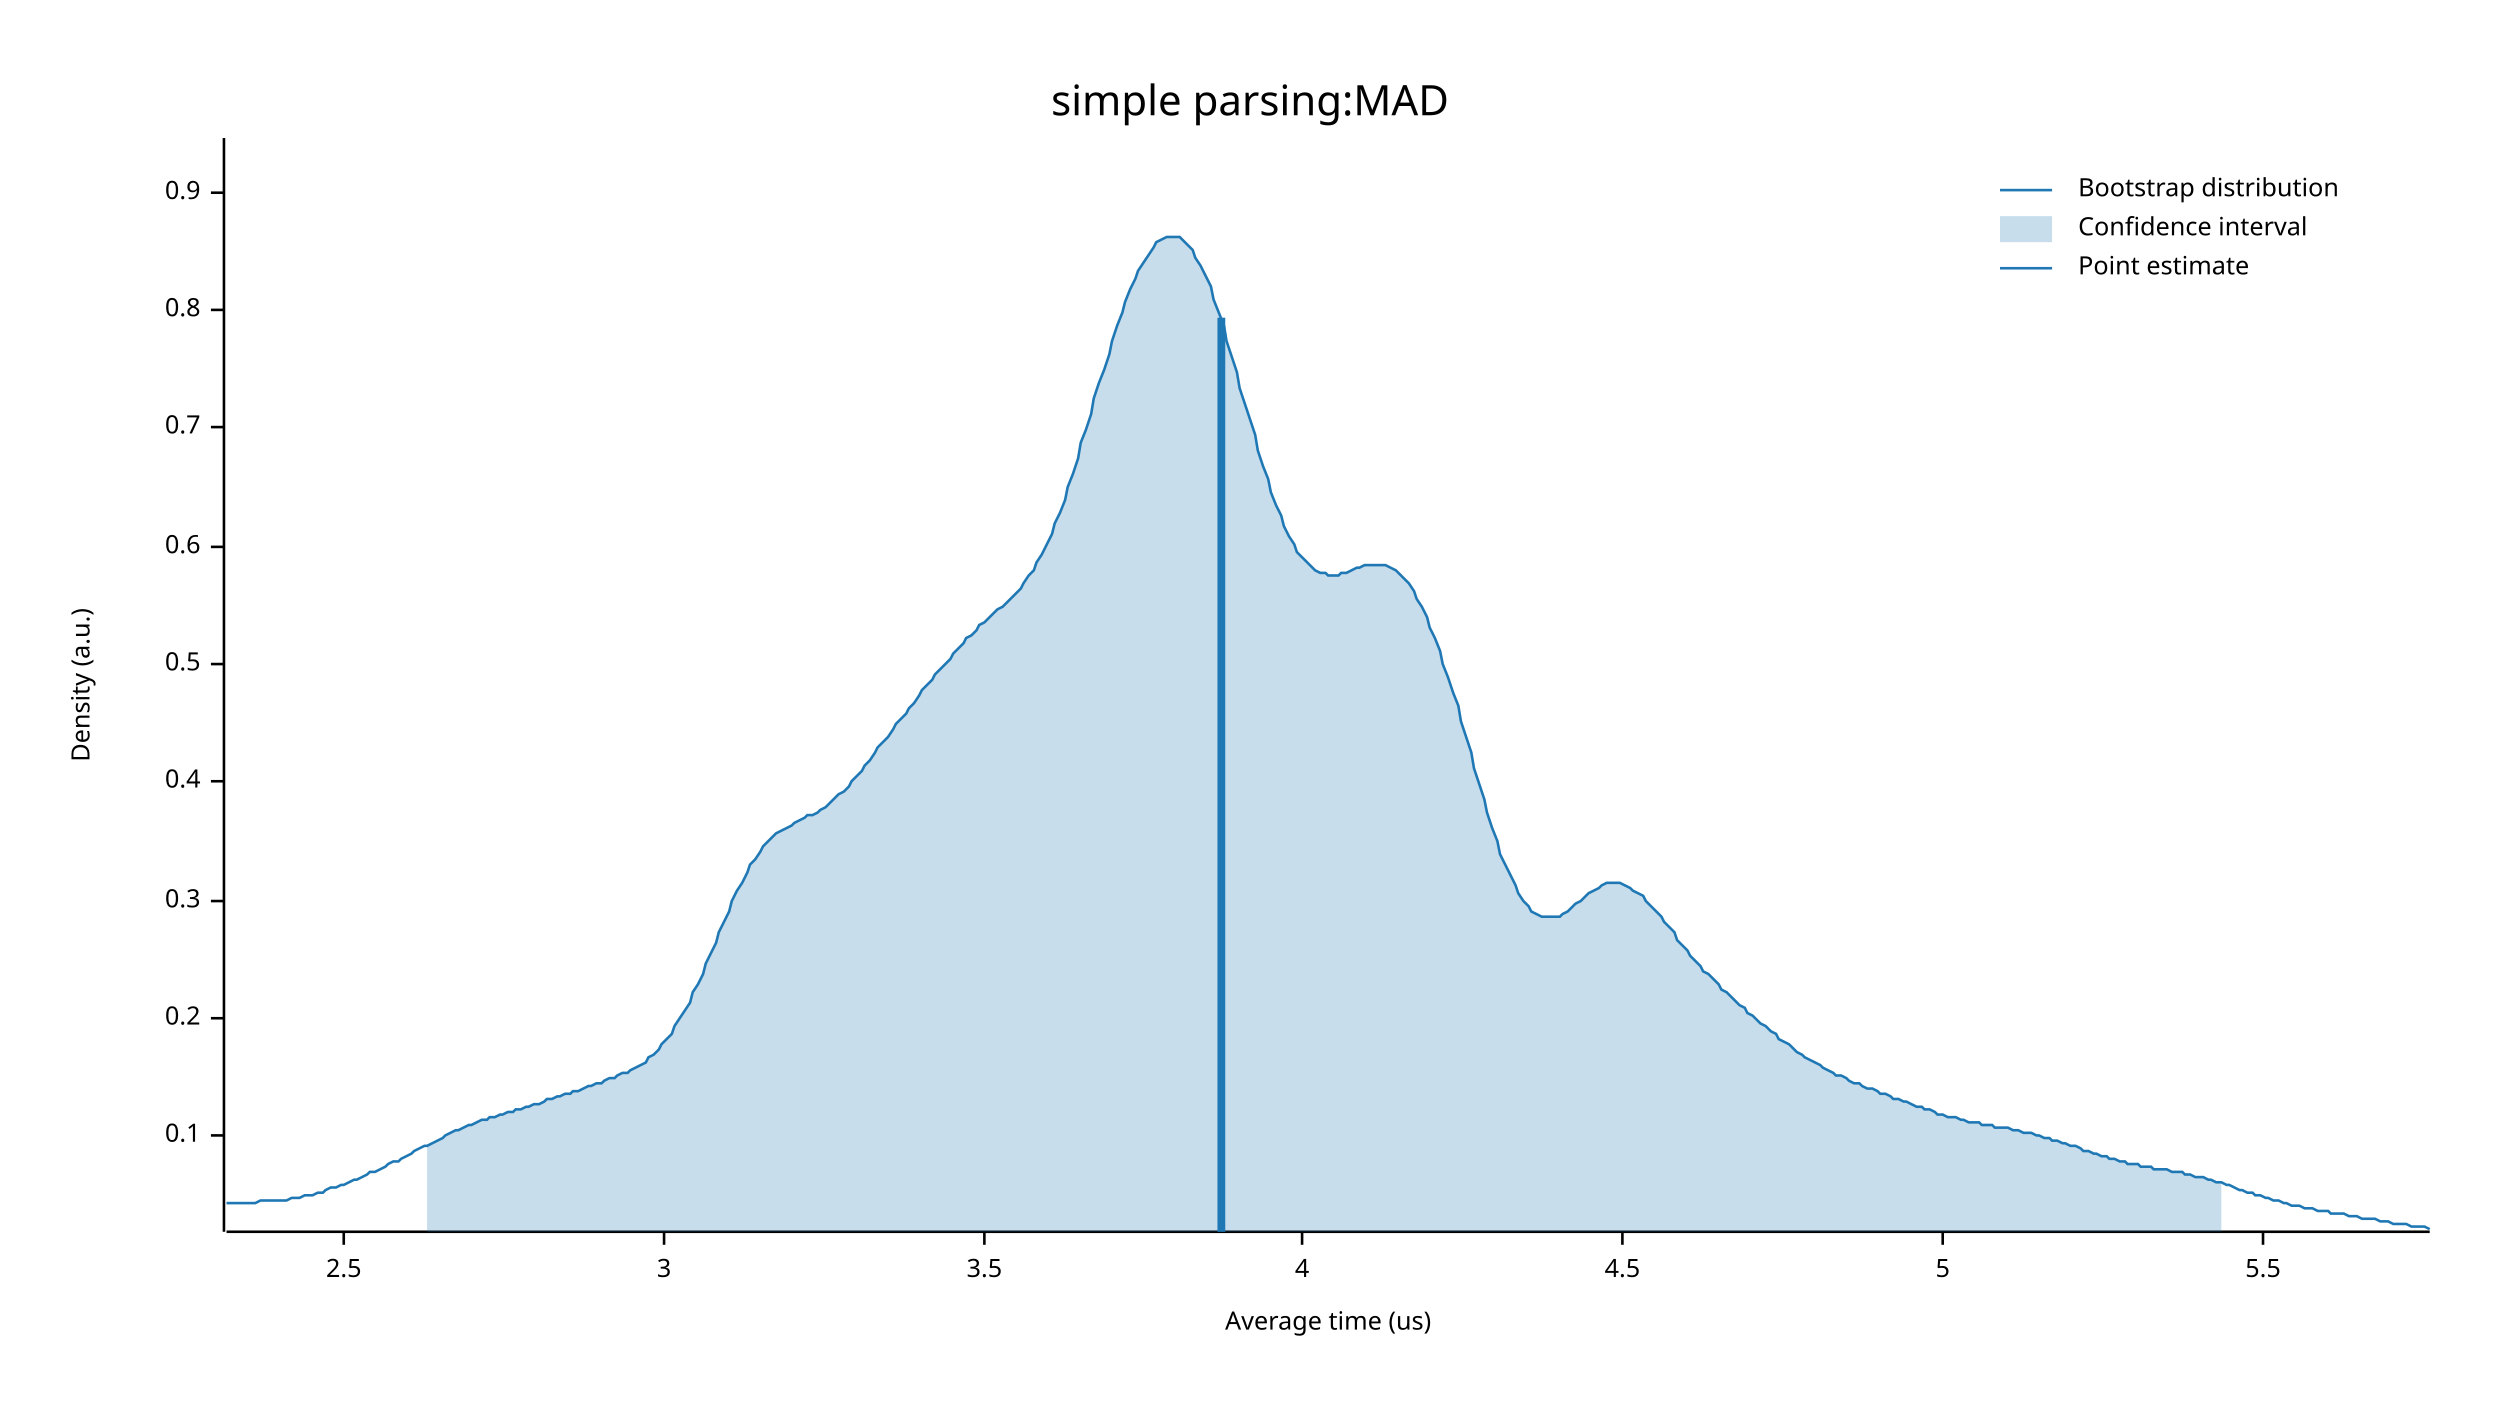
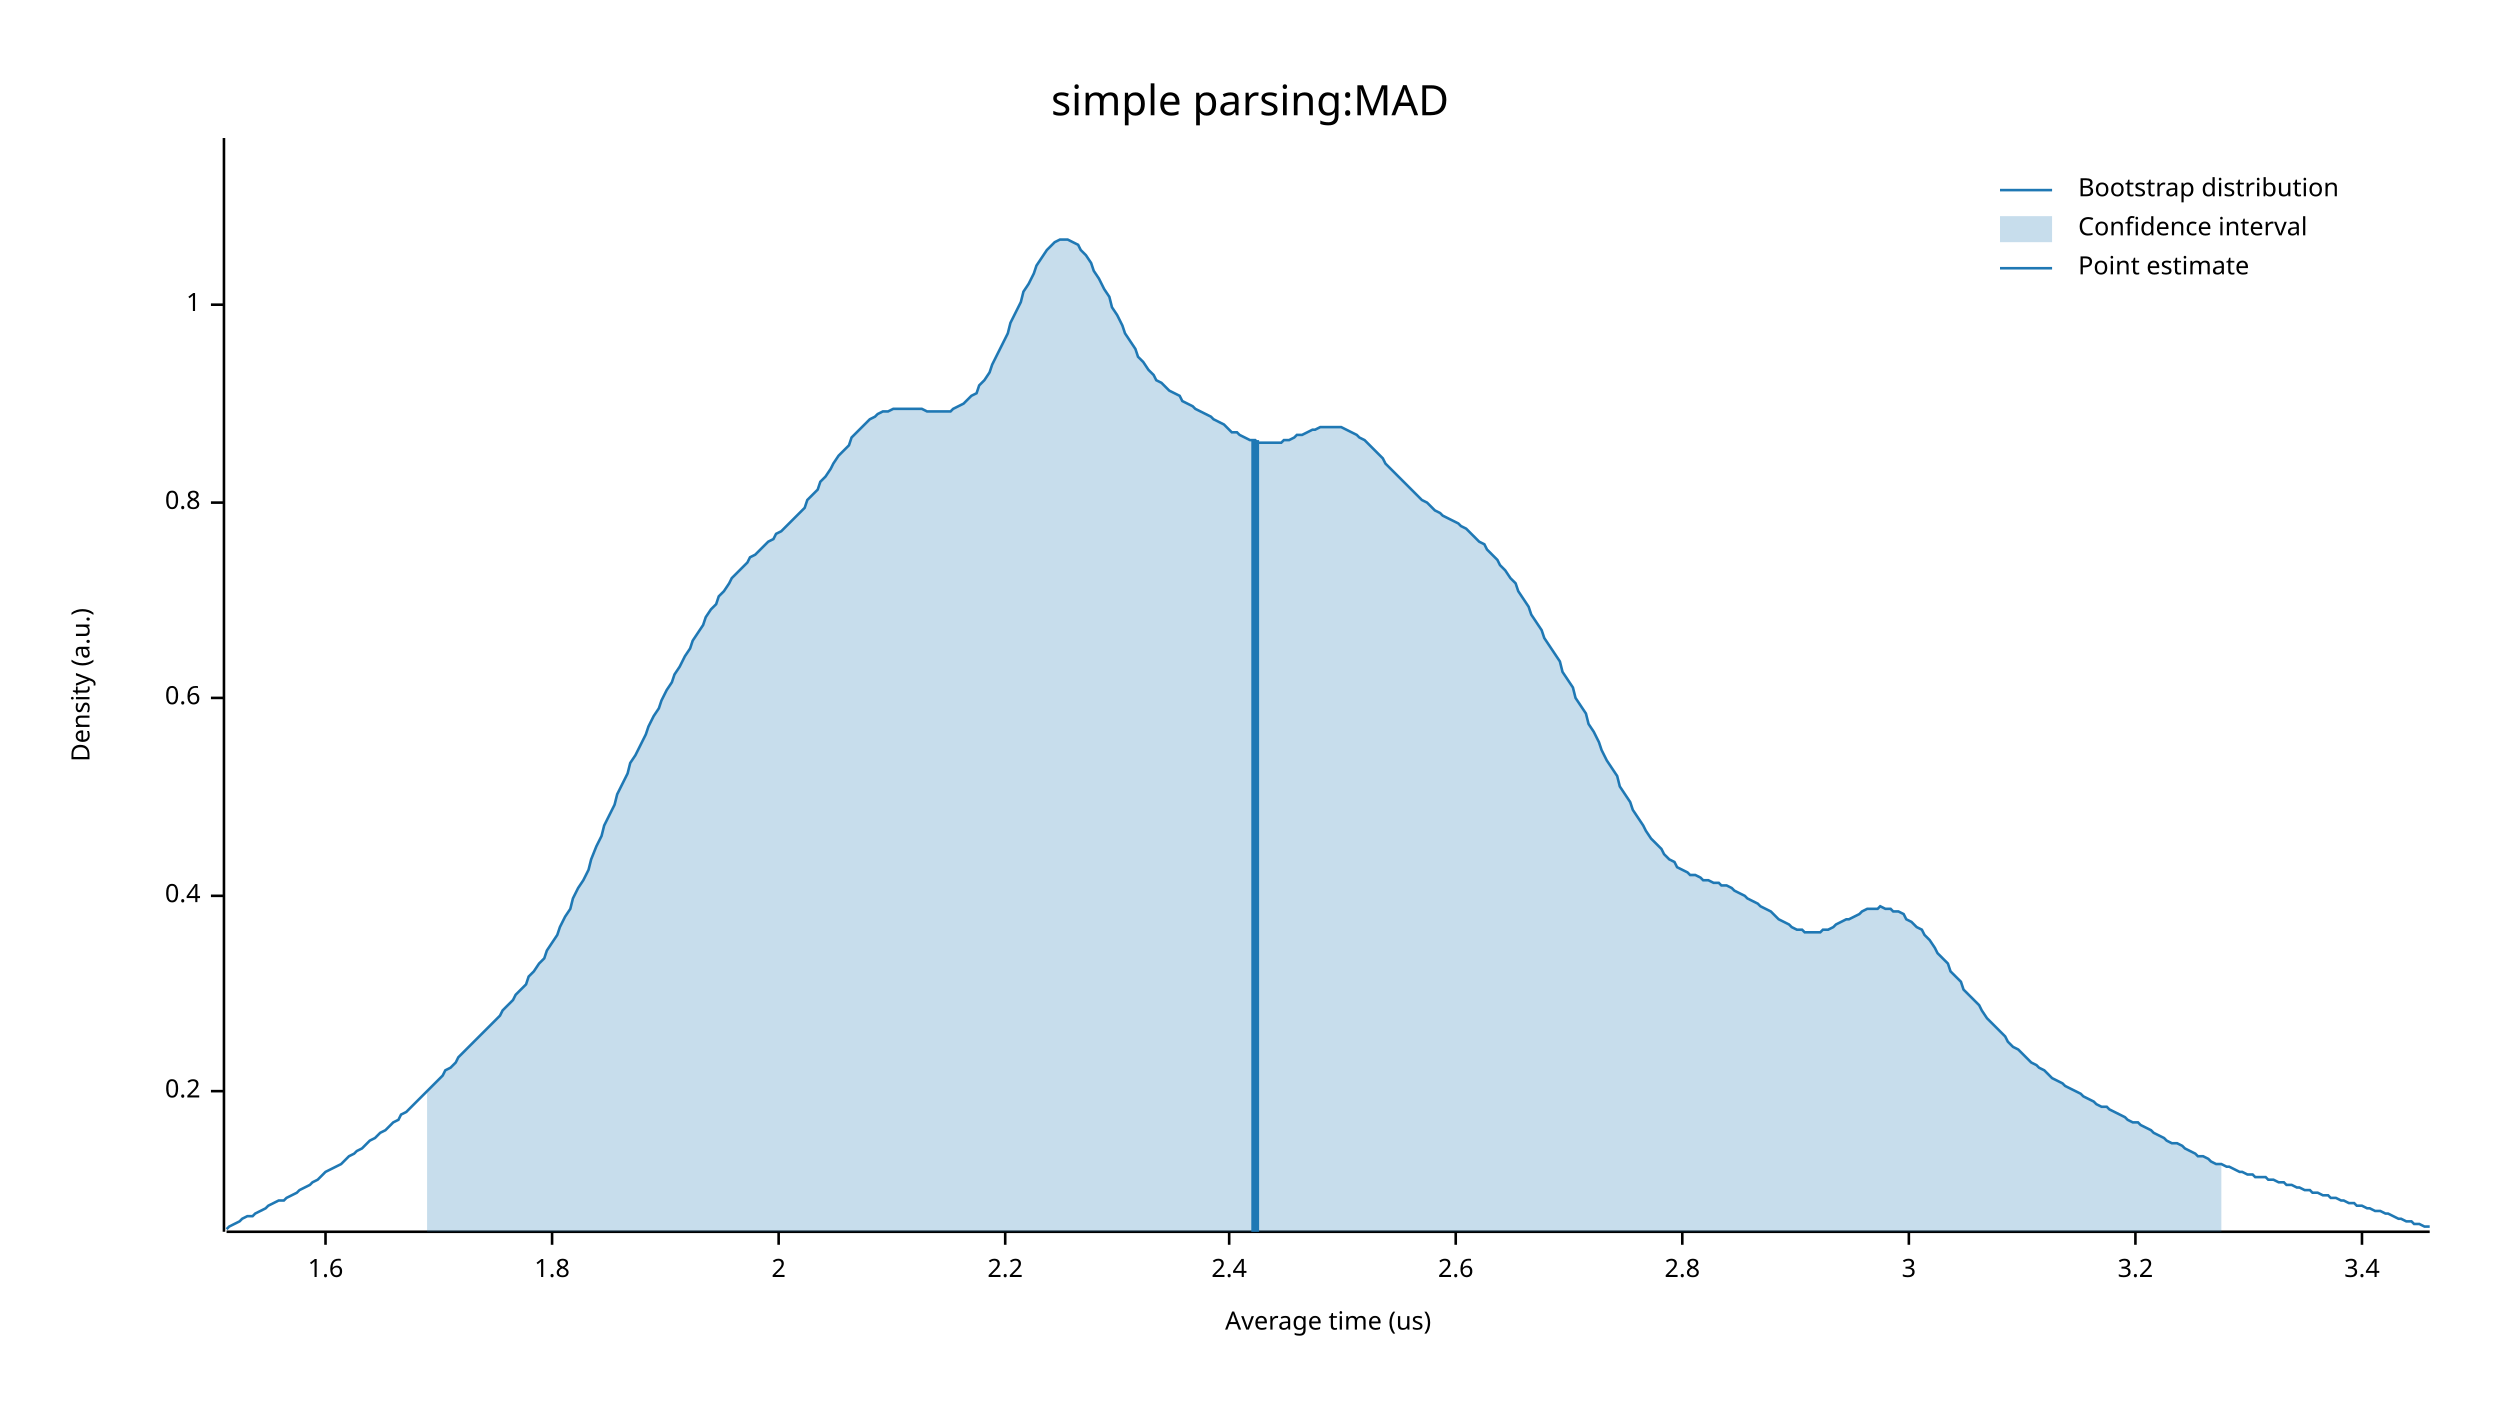
<svg xmlns="http://www.w3.org/2000/svg" width="960" height="540">
  <text x="480" y="32" dy="0.76em" text-anchor="middle" font-family="sans-serif" font-size="16.129" opacity="1" fill="#000000">
simple parsing:MAD
</text>
  <text x="27" y="263" dy="0.76em" text-anchor="middle" font-family="sans-serif" font-size="9.677" opacity="1" fill="#000000" transform="rotate(270, 27, 263)">
Density (a.u.)
</text>
  <text x="510" y="513" dy="-0.5ex" text-anchor="middle" font-family="sans-serif" font-size="9.677" opacity="1" fill="#000000">
Average time (us)
</text>
  <polyline fill="none" opacity="1" stroke="#000000" stroke-width="1" points="86,53 86,473 " />
-   <text x="77" y="436" dy="0.5ex" text-anchor="end" font-family="sans-serif" font-size="9.677" opacity="1" fill="#000000">
- 0.1
- </text>
-   <polyline fill="none" opacity="1" stroke="#000000" stroke-width="1" points="81,436 86,436 " />
-   <text x="77" y="391" dy="0.5ex" text-anchor="end" font-family="sans-serif" font-size="9.677" opacity="1" fill="#000000">
+   <text x="77" y="419" dy="0.5ex" text-anchor="end" font-family="sans-serif" font-size="9.677" opacity="1" fill="#000000">
0.2
</text>
-   <polyline fill="none" opacity="1" stroke="#000000" stroke-width="1" points="81,391 86,391 " />
-   <text x="77" y="346" dy="0.5ex" text-anchor="end" font-family="sans-serif" font-size="9.677" opacity="1" fill="#000000">
- 0.3
- </text>
-   <polyline fill="none" opacity="1" stroke="#000000" stroke-width="1" points="81,346 86,346 " />
-   <text x="77" y="300" dy="0.5ex" text-anchor="end" font-family="sans-serif" font-size="9.677" opacity="1" fill="#000000">
+   <polyline fill="none" opacity="1" stroke="#000000" stroke-width="1" points="81,419 86,419 " />
+   <text x="77" y="344" dy="0.5ex" text-anchor="end" font-family="sans-serif" font-size="9.677" opacity="1" fill="#000000">
0.4
</text>
-   <polyline fill="none" opacity="1" stroke="#000000" stroke-width="1" points="81,300 86,300 " />
-   <text x="77" y="255" dy="0.5ex" text-anchor="end" font-family="sans-serif" font-size="9.677" opacity="1" fill="#000000">
- 0.5
- </text>
-   <polyline fill="none" opacity="1" stroke="#000000" stroke-width="1" points="81,255 86,255 " />
-   <text x="77" y="210" dy="0.5ex" text-anchor="end" font-family="sans-serif" font-size="9.677" opacity="1" fill="#000000">
+   <polyline fill="none" opacity="1" stroke="#000000" stroke-width="1" points="81,344 86,344 " />
+   <text x="77" y="268" dy="0.5ex" text-anchor="end" font-family="sans-serif" font-size="9.677" opacity="1" fill="#000000">
0.6
</text>
-   <polyline fill="none" opacity="1" stroke="#000000" stroke-width="1" points="81,210 86,210 " />
-   <text x="77" y="164" dy="0.5ex" text-anchor="end" font-family="sans-serif" font-size="9.677" opacity="1" fill="#000000">
- 0.7
- </text>
-   <polyline fill="none" opacity="1" stroke="#000000" stroke-width="1" points="81,164 86,164 " />
-   <text x="77" y="119" dy="0.5ex" text-anchor="end" font-family="sans-serif" font-size="9.677" opacity="1" fill="#000000">
+   <polyline fill="none" opacity="1" stroke="#000000" stroke-width="1" points="81,268 86,268 " />
+   <text x="77" y="193" dy="0.5ex" text-anchor="end" font-family="sans-serif" font-size="9.677" opacity="1" fill="#000000">
0.8
</text>
-   <polyline fill="none" opacity="1" stroke="#000000" stroke-width="1" points="81,119 86,119 " />
-   <text x="77" y="74" dy="0.5ex" text-anchor="end" font-family="sans-serif" font-size="9.677" opacity="1" fill="#000000">
- 0.9
+   <polyline fill="none" opacity="1" stroke="#000000" stroke-width="1" points="81,193 86,193 " />
+   <text x="77" y="117" dy="0.5ex" text-anchor="end" font-family="sans-serif" font-size="9.677" opacity="1" fill="#000000">
+ 1
</text>
-   <polyline fill="none" opacity="1" stroke="#000000" stroke-width="1" points="81,74 86,74 " />
+   <polyline fill="none" opacity="1" stroke="#000000" stroke-width="1" points="81,117 86,117 " />
  <polyline fill="none" opacity="1" stroke="#000000" stroke-width="1" points="87,473 933,473 " />
-   <text x="132" y="483" dy="0.76em" text-anchor="middle" font-family="sans-serif" font-size="9.677" opacity="1" fill="#000000">
- 2.5
+   <text x="125" y="483" dy="0.76em" text-anchor="middle" font-family="sans-serif" font-size="9.677" opacity="1" fill="#000000">
+ 1.6
</text>
-   <polyline fill="none" opacity="1" stroke="#000000" stroke-width="1" points="132,473 132,478 " />
-   <text x="255" y="483" dy="0.76em" text-anchor="middle" font-family="sans-serif" font-size="9.677" opacity="1" fill="#000000">
+   <polyline fill="none" opacity="1" stroke="#000000" stroke-width="1" points="125,473 125,478 " />
+   <text x="212" y="483" dy="0.76em" text-anchor="middle" font-family="sans-serif" font-size="9.677" opacity="1" fill="#000000">
+ 1.8
+ </text>
+   <polyline fill="none" opacity="1" stroke="#000000" stroke-width="1" points="212,473 212,478 " />
+   <text x="299" y="483" dy="0.76em" text-anchor="middle" font-family="sans-serif" font-size="9.677" opacity="1" fill="#000000">
+ 2
+ </text>
+   <polyline fill="none" opacity="1" stroke="#000000" stroke-width="1" points="299,473 299,478 " />
+   <text x="386" y="483" dy="0.76em" text-anchor="middle" font-family="sans-serif" font-size="9.677" opacity="1" fill="#000000">
+ 2.2
+ </text>
+   <polyline fill="none" opacity="1" stroke="#000000" stroke-width="1" points="386,473 386,478 " />
+   <text x="472" y="483" dy="0.76em" text-anchor="middle" font-family="sans-serif" font-size="9.677" opacity="1" fill="#000000">
+ 2.4
+ </text>
+   <polyline fill="none" opacity="1" stroke="#000000" stroke-width="1" points="472,473 472,478 " />
+   <text x="559" y="483" dy="0.76em" text-anchor="middle" font-family="sans-serif" font-size="9.677" opacity="1" fill="#000000">
+ 2.6
+ </text>
+   <polyline fill="none" opacity="1" stroke="#000000" stroke-width="1" points="559,473 559,478 " />
+   <text x="646" y="483" dy="0.76em" text-anchor="middle" font-family="sans-serif" font-size="9.677" opacity="1" fill="#000000">
+ 2.8
+ </text>
+   <polyline fill="none" opacity="1" stroke="#000000" stroke-width="1" points="646,473 646,478 " />
+   <text x="733" y="483" dy="0.76em" text-anchor="middle" font-family="sans-serif" font-size="9.677" opacity="1" fill="#000000">
3
</text>
-   <polyline fill="none" opacity="1" stroke="#000000" stroke-width="1" points="255,473 255,478 " />
-   <text x="378" y="483" dy="0.76em" text-anchor="middle" font-family="sans-serif" font-size="9.677" opacity="1" fill="#000000">
- 3.5
+   <polyline fill="none" opacity="1" stroke="#000000" stroke-width="1" points="733,473 733,478 " />
+   <text x="820" y="483" dy="0.76em" text-anchor="middle" font-family="sans-serif" font-size="9.677" opacity="1" fill="#000000">
+ 3.2
</text>
-   <polyline fill="none" opacity="1" stroke="#000000" stroke-width="1" points="378,473 378,478 " />
-   <text x="500" y="483" dy="0.76em" text-anchor="middle" font-family="sans-serif" font-size="9.677" opacity="1" fill="#000000">
- 4
+   <polyline fill="none" opacity="1" stroke="#000000" stroke-width="1" points="820,473 820,478 " />
+   <text x="907" y="483" dy="0.76em" text-anchor="middle" font-family="sans-serif" font-size="9.677" opacity="1" fill="#000000">
+ 3.4
</text>
-   <polyline fill="none" opacity="1" stroke="#000000" stroke-width="1" points="500,473 500,478 " />
-   <text x="623" y="483" dy="0.76em" text-anchor="middle" font-family="sans-serif" font-size="9.677" opacity="1" fill="#000000">
- 4.5
- </text>
-   <polyline fill="none" opacity="1" stroke="#000000" stroke-width="1" points="623,473 623,478 " />
-   <text x="746" y="483" dy="0.76em" text-anchor="middle" font-family="sans-serif" font-size="9.677" opacity="1" fill="#000000">
- 5
- </text>
-   <polyline fill="none" opacity="1" stroke="#000000" stroke-width="1" points="746,473 746,478 " />
-   <text x="869" y="483" dy="0.76em" text-anchor="middle" font-family="sans-serif" font-size="9.677" opacity="1" fill="#000000">
- 5.5
- </text>
-   <polyline fill="none" opacity="1" stroke="#000000" stroke-width="1" points="869,473 869,478 " />
-   <polyline fill="none" opacity="1" stroke="#1F78B4" stroke-width="1" points="87,462 88,462 90,462 92,462 93,462 95,462 97,462 98,462 100,461 102,461 103,461 105,461 107,461 109,461 110,461 112,460 114,460 115,460 117,459 119,459 120,459 122,458 124,458 125,457 127,456 129,456 131,455 132,455 134,454 136,453 137,453 139,452 141,451 142,450 144,450 146,449 148,448 149,447 151,446 153,446 154,445 156,444 158,443 159,442 161,441 163,440 164,440 166,439 168,438 170,437 171,436 173,435 175,434 176,434 178,433 180,432 181,432 183,431 185,430 187,430 188,429 190,429 192,428 193,428 195,427 197,427 198,426 200,426 202,425 203,425 205,424 207,424 209,423 210,422 212,422 214,421 215,421 217,420 219,420 220,419 222,419 224,418 226,417 227,417 229,416 231,416 232,415 234,414 236,414 237,413 239,412 241,412 242,411 244,410 246,409 248,408 249,406 251,405 253,403 254,401 256,399 258,397 259,394 261,391 263,388 265,385 266,381 268,378 270,374 271,370 273,366 275,362 276,358 278,354 280,350 281,346 283,342 285,339 287,335 288,332 290,330 292,327 293,325 295,323 297,321 298,320 300,319 302,318 304,317 305,316 307,315 309,314 310,313 312,313 314,312 315,311 317,310 319,308 320,307 322,305 324,304 326,302 327,300 329,298 331,296 332,294 334,292 336,289 337,287 339,285 341,283 343,280 344,278 346,276 348,274 349,272 351,270 353,267 354,265 356,263 358,261 359,259 361,257 363,255 365,253 366,251 368,249 370,247 371,245 373,244 375,242 376,240 378,239 380,237 381,236 383,234 385,233 387,231 388,230 390,228 392,226 393,224 395,221 397,219 398,216 400,213 402,209 404,205 405,201 407,197 409,192 410,187 412,182 414,176 415,170 417,165 419,159 420,153 422,147 424,142 426,136 427,131 429,125 431,120 432,116 434,111 436,107 437,104 439,101 441,98 443,95 444,93 446,92 448,91 449,91 451,91 453,91 454,92 456,94 458,96 459,99 461,102 463,106 465,110 466,115 468,120 470,125 471,131 473,137 475,143 476,149 478,155 480,161 482,167 483,173 485,179 487,184 488,189 490,194 492,198 493,202 495,206 497,209 498,212 500,214 502,216 504,218 505,219 507,220 509,220 510,221 512,221 514,221 515,220 517,220 519,219 521,218 522,218 524,217 526,217 527,217 529,217 531,217 532,217 534,218 536,219 537,220 539,222 541,224 543,227 544,230 546,233 548,237 549,241 551,245 553,250 554,255 556,260 558,266 560,271 561,277 563,283 565,289 566,295 568,301 570,307 571,312 573,318 575,323 576,328 578,332 580,336 582,340 583,343 585,346 587,348 588,350 590,351 592,352 593,352 595,352 597,352 599,352 600,351 602,350 604,348 605,347 607,346 609,344 610,343 612,342 614,341 615,340 617,339 619,339 621,339 622,339 624,340 626,341 627,342 629,343 631,344 632,346 634,348 636,350 638,352 639,354 641,356 643,358 644,361 646,363 648,365 649,367 651,369 653,371 654,373 656,374 658,376 660,378 661,380 663,381 665,383 666,384 668,386 670,387 671,389 673,390 675,392 676,393 678,394 680,396 682,397 683,399 685,400 687,401 688,402 690,404 692,405 693,406 695,407 697,408 699,409 700,410 702,411 704,412 705,413 707,413 709,414 710,415 712,416 714,416 715,417 717,418 719,418 721,419 722,420 724,420 726,421 727,422 729,422 731,423 732,423 734,424 736,425 738,425 739,426 741,426 743,427 744,428 746,428 748,429 749,429 751,429 753,430 754,430 756,431 758,431 760,431 761,432 763,432 765,432 766,433 768,433 770,433 771,433 773,434 775,434 777,435 778,435 780,435 782,436 783,436 785,437 787,437 788,438 790,438 792,439 793,439 795,440 797,440 799,441 800,442 802,442 804,443 805,443 807,444 809,444 810,445 812,445 814,446 816,446 817,447 819,447 821,447 822,448 824,448 826,448 827,449 829,449 831,449 832,449 834,450 836,450 838,450 839,451 841,451 843,452 844,452 846,452 848,453 849,453 851,454 853,454 855,455 856,455 858,456 860,457 861,457 863,458 865,458 866,459 868,459 870,460 871,460 873,461 875,461 877,462 878,462 880,463 882,463 883,463 885,464 887,464 888,464 890,465 892,465 894,465 895,466 897,466 899,466 900,466 902,467 904,467 905,467 907,468 909,468 910,468 912,468 914,469 916,469 917,469 919,470 921,470 922,470 924,470 926,471 927,471 929,471 931,471 933,472 " />
-   <polygon opacity="0.25" fill="#1F78B4" points="164,440 166,439 168,438 170,437 171,436 173,435 175,434 176,434 178,433 180,432 181,432 183,431 185,430 187,430 188,429 190,429 192,428 193,428 195,427 197,427 198,426 200,426 202,425 203,425 205,424 207,424 209,423 210,422 212,422 214,421 215,421 217,420 219,420 220,419 222,419 224,418 226,417 227,417 229,416 231,416 232,415 234,414 236,414 237,413 239,412 241,412 242,411 244,410 246,409 248,408 249,406 251,405 253,403 254,401 256,399 258,397 259,394 261,391 263,388 265,385 266,381 268,378 270,374 271,370 273,366 275,362 276,358 278,354 280,350 281,346 283,342 285,339 287,335 288,332 290,330 292,327 293,325 295,323 297,321 298,320 300,319 302,318 304,317 305,316 307,315 309,314 310,313 312,313 314,312 315,311 317,310 319,308 320,307 322,305 324,304 326,302 327,300 329,298 331,296 332,294 334,292 336,289 337,287 339,285 341,283 343,280 344,278 346,276 348,274 349,272 351,270 353,267 354,265 356,263 358,261 359,259 361,257 363,255 365,253 366,251 368,249 370,247 371,245 373,244 375,242 376,240 378,239 380,237 381,236 383,234 385,233 387,231 388,230 390,228 392,226 393,224 395,221 397,219 398,216 400,213 402,209 404,205 405,201 407,197 409,192 410,187 412,182 414,176 415,170 417,165 419,159 420,153 422,147 424,142 426,136 427,131 429,125 431,120 432,116 434,111 436,107 437,104 439,101 441,98 443,95 444,93 446,92 448,91 449,91 451,91 453,91 454,92 456,94 458,96 459,99 461,102 463,106 465,110 466,115 468,120 470,125 471,131 473,137 475,143 476,149 478,155 480,161 482,167 483,173 485,179 487,184 488,189 490,194 492,198 493,202 495,206 497,209 498,212 500,214 502,216 504,218 505,219 507,220 509,220 510,221 512,221 514,221 515,220 517,220 519,219 521,218 522,218 524,217 526,217 527,217 529,217 531,217 532,217 534,218 536,219 537,220 539,222 541,224 543,227 544,230 546,233 548,237 549,241 551,245 553,250 554,255 556,260 558,266 560,271 561,277 563,283 565,289 566,295 568,301 570,307 571,312 573,318 575,323 576,328 578,332 580,336 582,340 583,343 585,346 587,348 588,350 590,351 592,352 593,352 595,352 597,352 599,352 600,351 602,350 604,348 605,347 607,346 609,344 610,343 612,342 614,341 615,340 617,339 619,339 621,339 622,339 624,340 626,341 627,342 629,343 631,344 632,346 634,348 636,350 638,352 639,354 641,356 643,358 644,361 646,363 648,365 649,367 651,369 653,371 654,373 656,374 658,376 660,378 661,380 663,381 665,383 666,384 668,386 670,387 671,389 673,390 675,392 676,393 678,394 680,396 682,397 683,399 685,400 687,401 688,402 690,404 692,405 693,406 695,407 697,408 699,409 700,410 702,411 704,412 705,413 707,413 709,414 710,415 712,416 714,416 715,417 717,418 719,418 721,419 722,420 724,420 726,421 727,422 729,422 731,423 732,423 734,424 736,425 738,425 739,426 741,426 743,427 744,428 746,428 748,429 749,429 751,429 753,430 754,430 756,431 758,431 760,431 761,432 763,432 765,432 766,433 768,433 770,433 771,433 773,434 775,434 777,435 778,435 780,435 782,436 783,436 785,437 787,437 788,438 790,438 792,439 793,439 795,440 797,440 799,441 800,442 802,442 804,443 805,443 807,444 809,444 810,445 812,445 814,446 816,446 817,447 819,447 821,447 822,448 824,448 826,448 827,449 829,449 831,449 832,449 834,450 836,450 838,450 839,451 841,451 843,452 844,452 846,452 848,453 849,453 851,454 853,454 853,473 164,473 " />
-   <polyline fill="none" opacity="1" stroke="#1F78B4" stroke-width="3" points="469,473 469,122 " />
+   <polyline fill="none" opacity="1" stroke="#000000" stroke-width="1" points="907,473 907,478 " />
+   <polyline fill="none" opacity="1" stroke="#1F78B4" stroke-width="1" points="87,472 88,471 90,470 92,469 93,468 95,467 97,467 98,466 100,465 102,464 103,463 105,462 107,461 109,461 110,460 112,459 114,458 115,457 117,456 119,455 120,454 122,453 124,451 125,450 127,449 129,448 131,447 132,446 134,444 136,443 137,442 139,441 141,439 142,438 144,437 146,435 148,434 149,433 151,431 153,430 154,428 156,427 158,425 159,424 161,422 163,420 164,419 166,417 168,415 170,413 171,411 173,410 175,408 176,406 178,404 180,402 181,401 183,399 185,397 187,395 188,394 190,392 192,390 193,388 195,386 197,384 198,382 200,380 202,378 203,375 205,373 207,370 209,368 210,365 212,362 214,359 215,356 217,352 219,349 220,345 222,341 224,338 226,334 227,330 229,325 231,321 232,317 234,313 236,309 237,305 239,301 241,297 242,293 244,290 246,286 248,282 249,279 251,275 253,272 254,269 256,265 258,262 259,259 261,256 263,252 265,249 266,246 268,243 270,240 271,237 273,234 275,232 276,229 278,227 280,224 281,222 283,220 285,218 287,216 288,214 290,213 292,211 293,210 295,208 297,207 298,205 300,204 302,202 304,200 305,199 307,197 309,195 310,192 312,190 314,188 315,185 317,183 319,180 320,178 322,175 324,173 326,171 327,168 329,166 331,164 332,163 334,161 336,160 337,159 339,158 341,158 343,157 344,157 346,157 348,157 349,157 351,157 353,157 354,157 356,158 358,158 359,158 361,158 363,158 365,158 366,157 368,156 370,155 371,154 373,152 375,151 376,148 378,146 380,143 381,140 383,136 385,132 387,128 388,124 390,120 392,116 393,112 395,109 397,105 398,102 400,99 402,96 404,94 405,93 407,92 409,92 410,92 412,93 414,94 415,96 417,98 419,101 420,104 422,107 424,111 426,114 427,118 429,121 431,125 432,128 434,131 436,134 437,137 439,139 441,142 443,144 444,146 446,147 448,149 449,150 451,151 453,152 454,154 456,155 458,156 459,157 461,158 463,159 465,160 466,161 468,162 470,163 471,164 473,166 475,166 476,167 478,168 480,169 482,169 483,170 485,170 487,170 488,170 490,170 492,170 493,169 495,169 497,168 498,167 500,167 502,166 504,165 505,165 507,164 509,164 510,164 512,164 514,164 515,164 517,165 519,166 521,167 522,168 524,169 526,171 527,172 529,174 531,176 532,178 534,180 536,182 537,183 539,185 541,187 543,189 544,190 546,192 548,193 549,194 551,196 553,197 554,198 556,199 558,200 560,201 561,202 563,203 565,205 566,206 568,208 570,209 571,211 573,213 575,215 576,217 578,219 580,222 582,224 583,227 585,230 587,233 588,236 590,239 592,242 593,245 595,248 597,251 599,254 600,258 602,261 604,264 605,268 607,271 609,274 610,278 612,281 614,285 615,288 617,292 619,295 621,298 622,302 624,305 626,308 627,311 629,314 631,317 632,319 634,322 636,324 638,326 639,328 641,330 643,331 644,333 646,334 648,335 649,336 651,336 653,337 654,338 656,338 658,339 660,339 661,340 663,340 665,341 666,342 668,343 670,344 671,345 673,346 675,347 676,348 678,349 680,350 682,352 683,353 685,354 687,355 688,356 690,357 692,357 693,358 695,358 697,358 699,358 700,357 702,357 704,356 705,355 707,354 709,353 710,353 712,352 714,351 715,350 717,349 719,349 721,349 722,348 724,349 726,349 727,350 729,350 731,351 732,353 734,354 736,356 738,357 739,359 741,361 743,364 744,366 746,368 748,370 749,373 751,375 753,377 754,380 756,382 758,384 760,386 761,388 763,391 765,393 766,394 768,396 770,398 771,400 773,402 775,403 777,405 778,406 780,408 782,409 783,410 785,411 787,413 788,414 790,415 792,416 793,417 795,418 797,419 799,420 800,421 802,422 804,423 805,424 807,425 809,425 810,426 812,427 814,428 816,429 817,430 819,431 821,431 822,432 824,433 826,434 827,435 829,436 831,437 832,438 834,439 836,439 838,440 839,441 841,442 843,443 844,444 846,444 848,445 849,446 851,447 853,447 855,448 856,448 858,449 860,450 861,450 863,451 865,451 866,452 868,452 870,452 871,453 873,453 875,454 877,454 878,455 880,455 882,456 883,456 885,457 887,457 888,458 890,458 892,459 894,459 895,460 897,460 899,461 900,461 902,462 904,462 905,463 907,463 909,464 910,464 912,465 914,465 916,466 917,466 919,467 921,468 922,468 924,469 926,469 927,470 929,470 931,471 933,471 " />
+   <polygon opacity="0.25" fill="#1F78B4" points="164,419 166,417 168,415 170,413 171,411 173,410 175,408 176,406 178,404 180,402 181,401 183,399 185,397 187,395 188,394 190,392 192,390 193,388 195,386 197,384 198,382 200,380 202,378 203,375 205,373 207,370 209,368 210,365 212,362 214,359 215,356 217,352 219,349 220,345 222,341 224,338 226,334 227,330 229,325 231,321 232,317 234,313 236,309 237,305 239,301 241,297 242,293 244,290 246,286 248,282 249,279 251,275 253,272 254,269 256,265 258,262 259,259 261,256 263,252 265,249 266,246 268,243 270,240 271,237 273,234 275,232 276,229 278,227 280,224 281,222 283,220 285,218 287,216 288,214 290,213 292,211 293,210 295,208 297,207 298,205 300,204 302,202 304,200 305,199 307,197 309,195 310,192 312,190 314,188 315,185 317,183 319,180 320,178 322,175 324,173 326,171 327,168 329,166 331,164 332,163 334,161 336,160 337,159 339,158 341,158 343,157 344,157 346,157 348,157 349,157 351,157 353,157 354,157 356,158 358,158 359,158 361,158 363,158 365,158 366,157 368,156 370,155 371,154 373,152 375,151 376,148 378,146 380,143 381,140 383,136 385,132 387,128 388,124 390,120 392,116 393,112 395,109 397,105 398,102 400,99 402,96 404,94 405,93 407,92 409,92 410,92 412,93 414,94 415,96 417,98 419,101 420,104 422,107 424,111 426,114 427,118 429,121 431,125 432,128 434,131 436,134 437,137 439,139 441,142 443,144 444,146 446,147 448,149 449,150 451,151 453,152 454,154 456,155 458,156 459,157 461,158 463,159 465,160 466,161 468,162 470,163 471,164 473,166 475,166 476,167 478,168 480,169 482,169 483,170 485,170 487,170 488,170 490,170 492,170 493,169 495,169 497,168 498,167 500,167 502,166 504,165 505,165 507,164 509,164 510,164 512,164 514,164 515,164 517,165 519,166 521,167 522,168 524,169 526,171 527,172 529,174 531,176 532,178 534,180 536,182 537,183 539,185 541,187 543,189 544,190 546,192 548,193 549,194 551,196 553,197 554,198 556,199 558,200 560,201 561,202 563,203 565,205 566,206 568,208 570,209 571,211 573,213 575,215 576,217 578,219 580,222 582,224 583,227 585,230 587,233 588,236 590,239 592,242 593,245 595,248 597,251 599,254 600,258 602,261 604,264 605,268 607,271 609,274 610,278 612,281 614,285 615,288 617,292 619,295 621,298 622,302 624,305 626,308 627,311 629,314 631,317 632,319 634,322 636,324 638,326 639,328 641,330 643,331 644,333 646,334 648,335 649,336 651,336 653,337 654,338 656,338 658,339 660,339 661,340 663,340 665,341 666,342 668,343 670,344 671,345 673,346 675,347 676,348 678,349 680,350 682,352 683,353 685,354 687,355 688,356 690,357 692,357 693,358 695,358 697,358 699,358 700,357 702,357 704,356 705,355 707,354 709,353 710,353 712,352 714,351 715,350 717,349 719,349 721,349 722,348 724,349 726,349 727,350 729,350 731,351 732,353 734,354 736,356 738,357 739,359 741,361 743,364 744,366 746,368 748,370 749,373 751,375 753,377 754,380 756,382 758,384 760,386 761,388 763,391 765,393 766,394 768,396 770,398 771,400 773,402 775,403 777,405 778,406 780,408 782,409 783,410 785,411 787,413 788,414 790,415 792,416 793,417 795,418 797,419 799,420 800,421 802,422 804,423 805,424 807,425 809,425 810,426 812,427 814,428 816,429 817,430 819,431 821,431 822,432 824,433 826,434 827,435 829,436 831,437 832,438 834,439 836,439 838,440 839,441 841,442 843,443 844,444 846,444 848,445 849,446 851,447 853,447 853,473 164,473 " />
+   <polyline fill="none" opacity="1" stroke="#1F78B4" stroke-width="3" points="482,473 482,169 " />
  <text x="798" y="68" dy="0.76em" text-anchor="start" font-family="sans-serif" font-size="9.677" opacity="1" fill="#000000">
Bootstrap distribution
</text>
  <text x="798" y="83" dy="0.76em" text-anchor="start" font-family="sans-serif" font-size="9.677" opacity="1" fill="#000000">
Confidence interval
</text>
  <text x="798" y="98" dy="0.76em" text-anchor="start" font-family="sans-serif" font-size="9.677" opacity="1" fill="#000000">
Point estimate
</text>
  <polyline fill="none" opacity="1" stroke="#1F78B4" stroke-width="1" points="768,73 788,73 " />
  <rect x="768" y="83" width="20" height="10" opacity="0.25" fill="#1F78B4" stroke="none" />
  <polyline fill="none" opacity="1" stroke="#1F78B4" stroke-width="1" points="768,103 788,103 " />
</svg>
